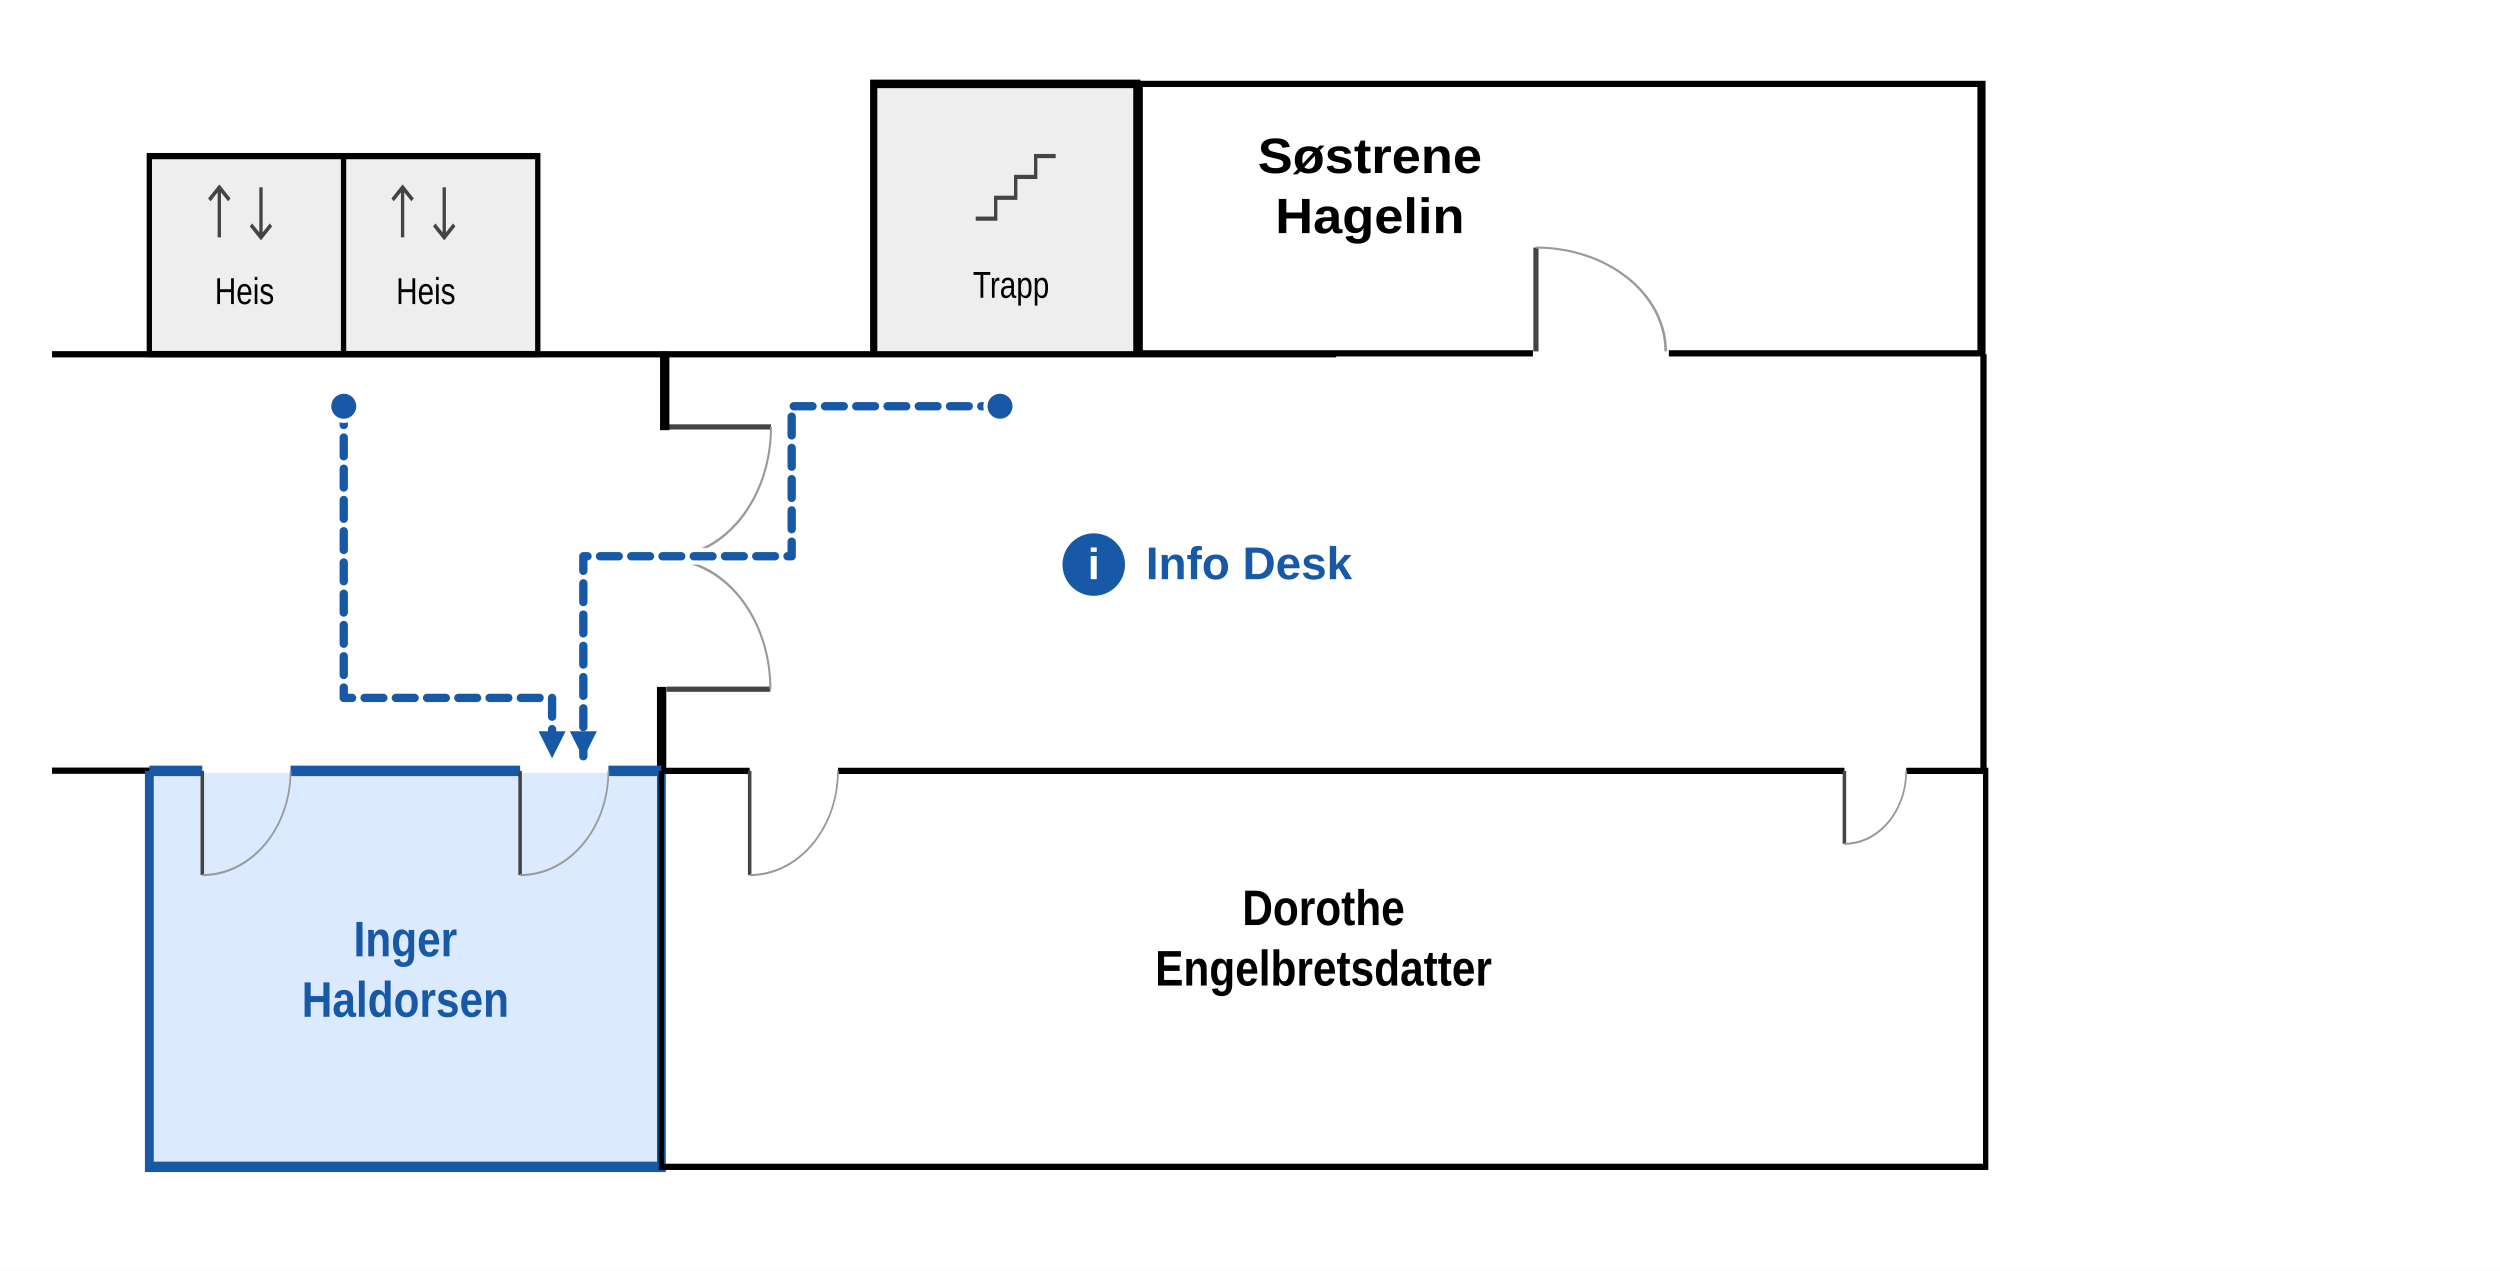
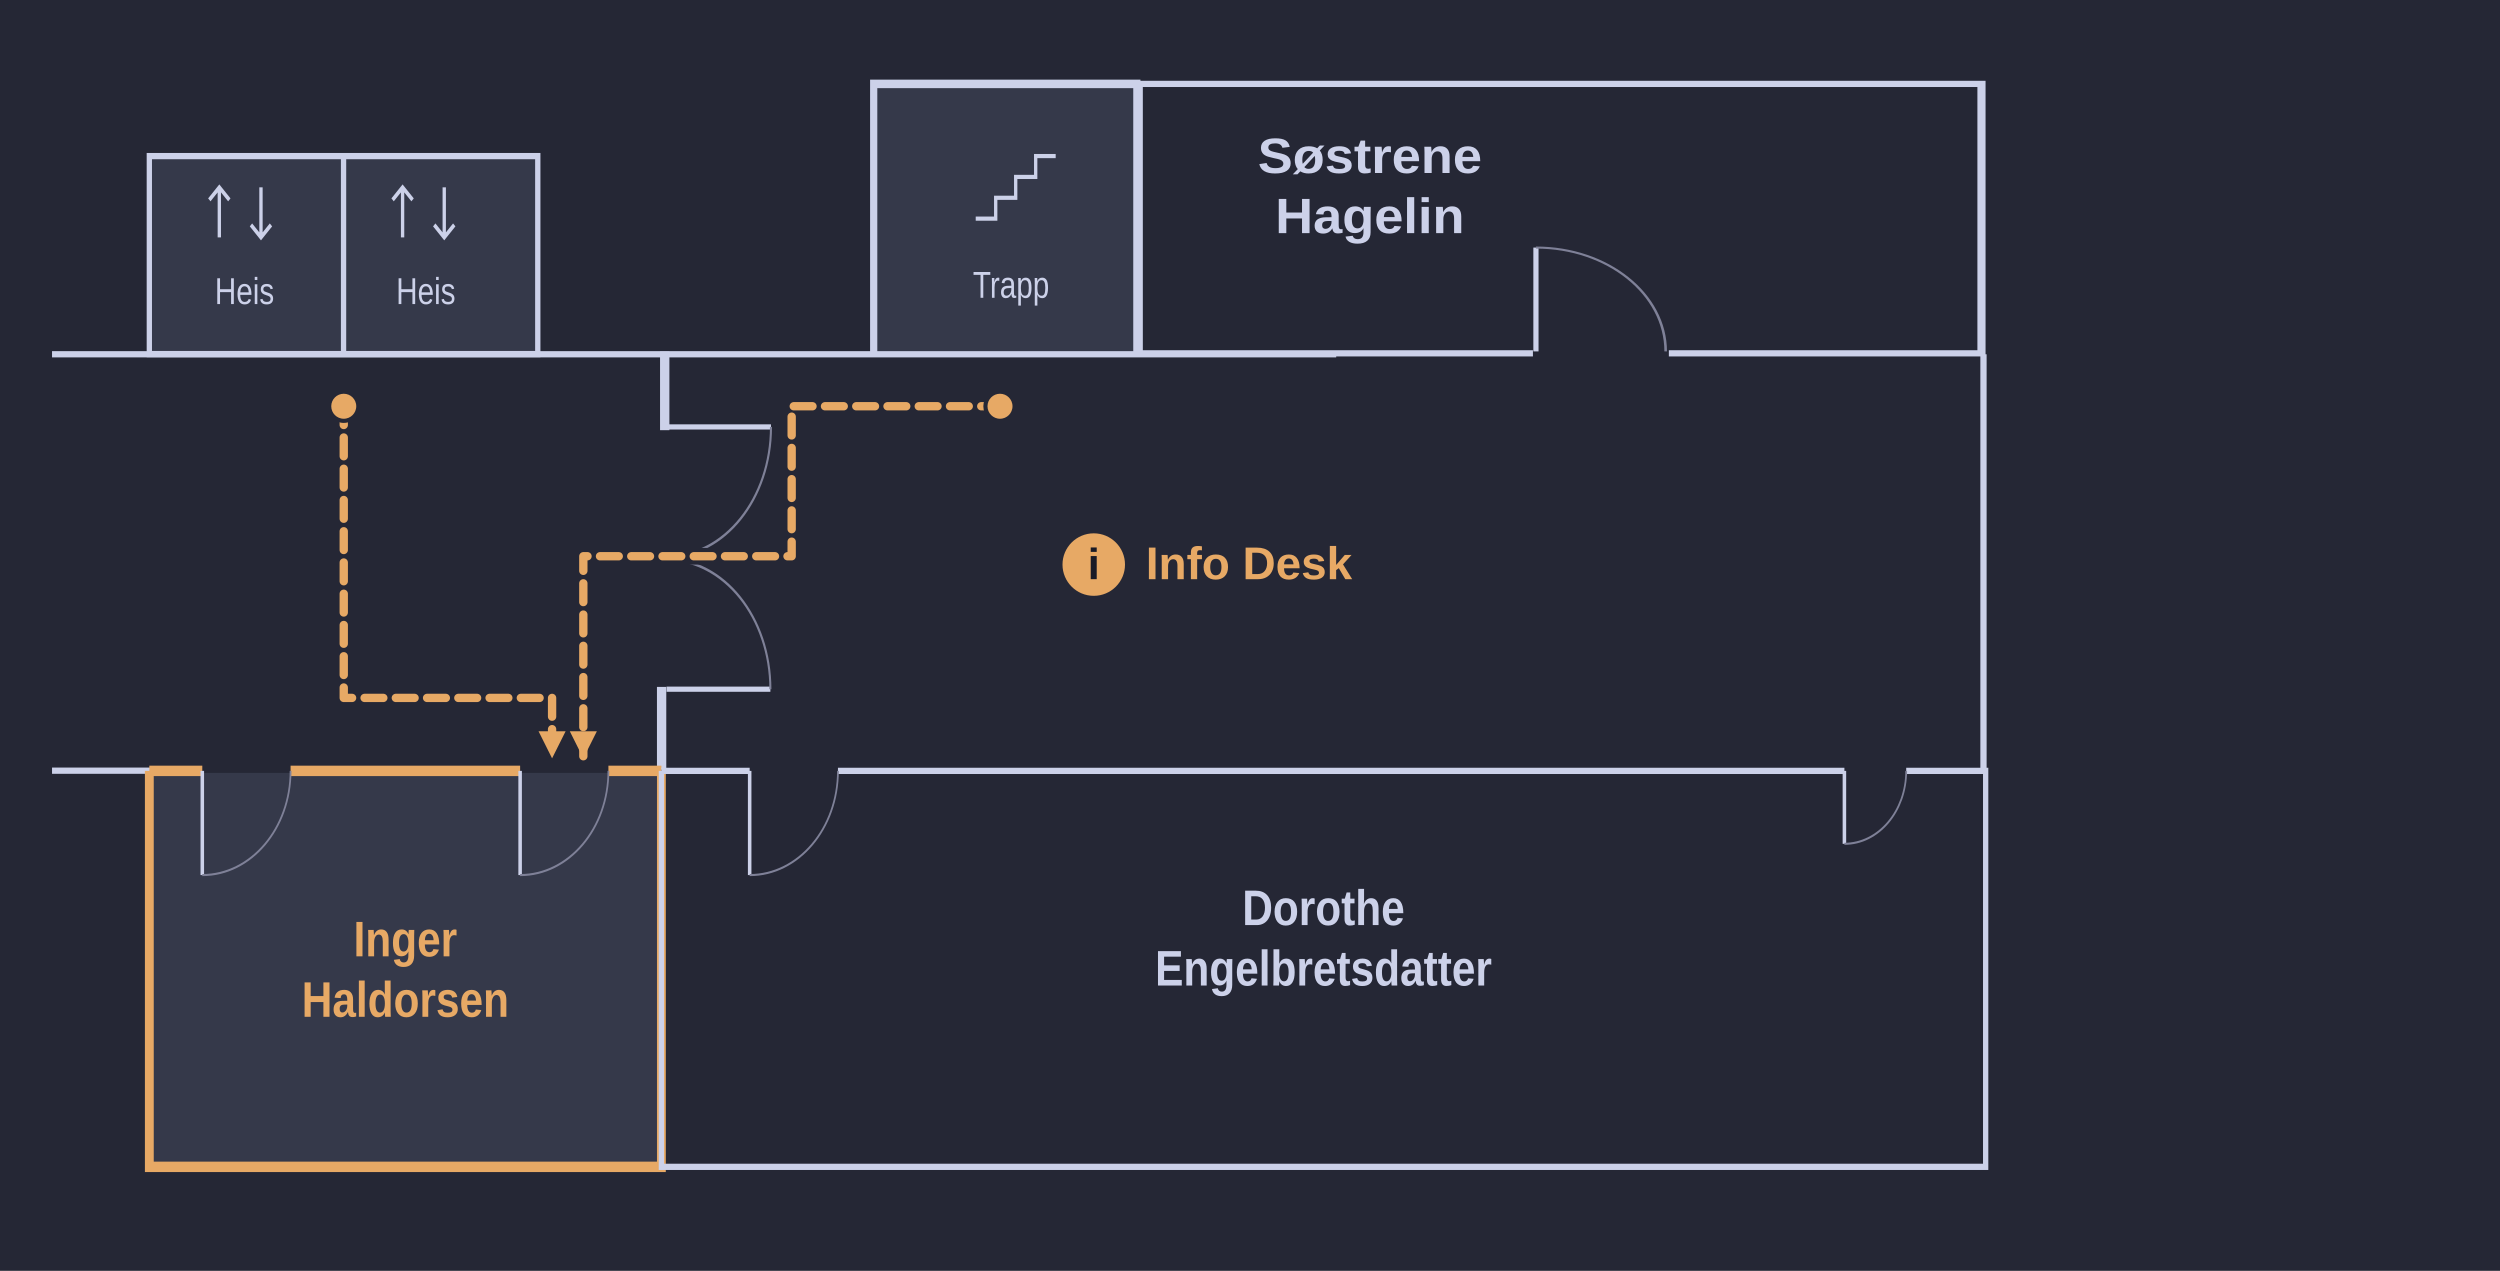
<svg xmlns="http://www.w3.org/2000/svg" width="1200" height="610" viewBox="0 70 1200 610" role="img" aria-labelledby="t0-001-title t0-001-desc" lang="nb" version="1.1" id="t0-001-map">
  <defs id="defs29">
    <marker id="t0-001-route-arrow" markerUnits="userSpaceOnUse" markerWidth="13" markerHeight="13" viewBox="0 0 13 13" refX="12" refY="6.5" orient="auto">
-       <path d="M 0,0 L 13,6.5 L 0,13 Z" fill="#1759a6" />
+       <path d="M 0,0 L 13,6.5 L 0,13 Z" fill="#e7a965" />
    </marker>
  </defs>
-   <rect width="1200" height="680" fill="white" id="rect1" />
-   <rect id="t0-001-destination-fill" x="72" y="441" width="245" height="188" fill="#dbeafe" />
+   <rect width="1200" height="680" fill="#252735" id="rect1" />
+   <rect id="t0-001-destination-fill" x="72" y="441" width="245" height="188" fill="#35394a" />
  <g id="t0-overview-room-004" data-room-number="004" data-room-name="Info Desk" font-family="Arial, Helvetica, sans-serif">
-     <circle cx="525" cy="341" r="15" fill="#1759a6" />
-     <text x="525" y="348" fill="white" text-anchor="middle" font-size="21" font-weight="bold">i</text>
-     <text x="550" y="348" fill="#1759a6" font-size="22" font-weight="bold">Info Desk</text>
+     <circle cx="525" cy="341" r="15" fill="#e7a965" />
+     <text x="525" y="348" fill="#1a1b26" text-anchor="middle" font-size="21" font-weight="bold">i</text>
+     <text x="550" y="348" fill="#e7a965" font-size="22" font-weight="bold">Info Desk</text>
  </g>
  <g fill="none" id="g26-5" transform="matrix(0,-1.245391,-0.9969511,0,559.2046,1378.445)">
-     <path d="M 785,240 V 190" stroke="#444444" stroke-width="2" id="path25-6" />
-     <path d="M 835,240 A 50,50 0 0 0 785,190" stroke="#999999" stroke-width="1" id="path26-2" />
+     <path d="M 785,240 V 190" stroke="#ccd1e9" stroke-width="2" id="path25-6" />
+     <path d="M 835,240 A 50,50 0 0 0 785,190" stroke="#7f8198" stroke-width="1" id="path26-2" />
  </g>
  <g fill="none" id="g26-5-1" transform="matrix(0,1.245391,-0.9969511,0,559.4944,-702.6922)">
-     <path d="M 785,240 V 190" stroke="#444444" stroke-width="2" id="path25-6-2" />
-     <path d="M 835,240 A 50,50 0 0 0 785,190" stroke="#999999" stroke-width="1" id="path26-2-7" />
+     <path d="M 785,240 V 190" stroke="#ccd1e9" stroke-width="2" id="path25-6-2" />
+     <path d="M 835,240 A 50,50 0 0 0 785,190" stroke="#7f8198" stroke-width="1" id="path26-2-7" />
  </g>
-   <g font-family="Arial, Helvetica, sans-serif" id="g27" transform="matrix(0.8475395,0,0,1.000323,3.873724,-0.1193917)">
-     <g fill="#eeeeee" stroke="#000000" stroke-width="3" id="g2">
+   <g font-family="Arial, Helvetica, sans-serif" id="g27" fill="#ccd1e9" transform="matrix(0.8475395,0,0,1.000323,3.873724,-0.1193917)">
+     <g fill="#35394a" stroke="#ccd1e9" stroke-width="3" id="g2">
      <path d="m 80,240 v -95 h 220 v 95 z m 110,-95 v 95" id="path1" />
      <path d="M 490.242,239.642 V 110.35 h 149.042 v 129.292" id="path2" style="stroke-width:4.084" />
-       <rect style="fill:#ffffff;stroke-width:3.079" id="rect30" width="2.217" height="34.626" x="370.783" y="240.35" />
-       <rect style="fill:#ffffff;stroke-width:3.124" id="rect30-9" width="2.16" height="36.597" x="369.051" y="401.266" />
+       <rect style="fill:#252735;stroke-width:3.079" id="rect30" width="2.217" height="34.626" x="370.783" y="240.35" />
+       <rect style="fill:#252735;stroke-width:3.124" id="rect30-9" width="2.16" height="36.597" x="369.051" y="401.266" />
    </g>
-     <g fill="none" stroke="#000000" stroke-width="3" id="g3" transform="matrix(1.182563,0,0,0.9990817,-4.665486,0.3122195)">
+     <g fill="none" stroke="#ccd1e9" stroke-width="3" id="g3" transform="matrix(1.182563,0,0,0.9990817,-4.665486,0.3122195)">
      <path d="m 25,240 h 615 m 310,0 v 200 m -925,0 h 55" id="path3" />
    </g>
-     <g fill="none" stroke="#444444" stroke-width="2" id="g6" transform="matrix(0.9435673,0,0,1.000844,6.413446,-0.1389957)">
+     <g fill="none" stroke="#ccd1e9" stroke-width="2" id="g6" transform="matrix(0.9435673,0,0,1.000844,6.413446,-0.1389957)">
      <path d="m 120,184 v -24 m -6,6 6,-6 6,6 m 19,-6 v 24 m -6,-6 6,6 6,-6" id="path4" />
      <path d="m 230,184 v -24 m -6,6 6,-6 6,6 m 19,-6 v 24 m -6,-6 6,6 6,-6" id="path5" />
      <path d="m 574,175 h 12 v -10 h 12 v -10 h 12 v -10 h 12" id="path6" />
    </g>
    <g text-anchor="middle" font-size="18px" id="g8" transform="matrix(0.933633,0,0,1,7.862648,0)">
      <text x="135" y="216" id="text6">Heis</text>
      <text x="245" y="216" id="text7">Heis</text>
      <text x="600" y="213" id="text8">Trapp</text>
    </g>
    <g id="t0-overview-room-001" data-room-number="001" data-room-name="Inger Haldorsen">
-       <path d="M 80,440 V 630 H 370 V 440 m -290,0 h 30 m 50,0 h 130 m 50,0 h 30" fill="none" stroke="#1759a6" stroke-width="5" id="path8" />
-       <g text-anchor="middle" fill="#1759a6" id="g11">
+       <path d="M 80,440 V 630 H 370 V 440 m -290,0 h 30 m 50,0 h 130 m 50,0 h 30" fill="none" stroke="#e7a965" stroke-width="5" id="path8" />
+       <g text-anchor="middle" fill="#e7a965" id="g11">
        <text x="225" y="529" font-size="24px" font-weight="bold" id="text9">Inger</text>
        <text x="225" y="558" font-size="24px" font-weight="bold" id="text10">Haldorsen</text>
      </g>
    </g>
    <g id="t0-overview-room-002" data-room-number="002" data-room-name="Dorothe Engelbretsdatter">
-       <path d="m 370,440 v 190 h 750 V 440 h -45 m -35,0 H 470 m -50,0 h -50" fill="none" stroke="#000000" stroke-width="3" id="path11" />
-       <g text-anchor="middle" fill="#000000" id="g14">
+       <path d="m 370,440 v 190 h 750 V 440 h -45 m -35,0 H 470 m -50,0 h -50" fill="none" stroke="#ccd1e9" stroke-width="3" id="path11" />
+       <g text-anchor="middle" fill="#ccd1e9" id="g14">
        <text x="745" y="514" font-size="24px" font-weight="bold" id="text12">Dorothe</text>
        <text x="745" y="543" font-size="24px" font-weight="bold" id="text13">Engelbretsdatter</text>
      </g>
    </g>
    <g id="t0-overview-room-003" data-room-number="003" data-room-name="Søstrene Hagelin" transform="matrix(1.539598,0,0,0.9945215,-344.9866,0.9587381)">
-       <path d="M 640,240 V 110 H 950 V 240 H 835 m -50,0 H 640" fill="none" stroke="#000000" stroke-width="3" id="path14" />
-       <g text-anchor="middle" fill="#000000" id="g17" transform="matrix(0.8645483,0,0,1,92.695,0)">
+       <path d="M 640,240 V 110 H 950 V 240 H 835 m -50,0 H 640" fill="none" stroke="#ccd1e9" stroke-width="3" id="path14" />
+       <g text-anchor="middle" fill="#ccd1e9" id="g17" transform="matrix(0.8645483,0,0,1,92.695,0)">
        <text x="758.863" y="147.463" font-size="23.131px" font-weight="bold" id="text15" transform="scale(0.9638104,1.037548)" style="stroke-width:0.964">Søstrene</text>
        <text x="758.863" y="175.413" font-size="23.131px" font-weight="bold" id="text16" transform="scale(0.9638104,1.037548)" style="stroke-width:0.964">Hagelin</text>
      </g>
    </g>
    <g fill="none" id="g18">
-       <path d="m 110,440 v 50" stroke="#444444" stroke-width="2" id="path17" />
-       <path d="m 160,440 a 50,50 0 0 1 -50,50" stroke="#999999" stroke-width="1" id="path18" />
+       <path d="m 110,440 v 50" stroke="#ccd1e9" stroke-width="2" id="path17" />
+       <path d="m 160,440 a 50,50 0 0 1 -50,50" stroke="#7f8198" stroke-width="1" id="path18" />
    </g>
    <g fill="none" id="g20">
-       <path d="m 290,440 v 50" stroke="#444444" stroke-width="2" id="path19" />
-       <path d="m 340,440 a 50,50 0 0 1 -50,50" stroke="#999999" stroke-width="1" id="path20" />
+       <path d="m 290,440 v 50" stroke="#ccd1e9" stroke-width="2" id="path19" />
+       <path d="m 340,440 a 50,50 0 0 1 -50,50" stroke="#7f8198" stroke-width="1" id="path20" />
    </g>
    <g fill="none" id="g22">
-       <path d="m 420,440 v 50" stroke="#444444" stroke-width="2" id="path21" />
-       <path d="m 470,440 a 50,50 0 0 1 -50,50" stroke="#999999" stroke-width="1" id="path22" />
+       <path d="m 420,440 v 50" stroke="#ccd1e9" stroke-width="2" id="path21" />
+       <path d="m 470,440 a 50,50 0 0 1 -50,50" stroke="#7f8198" stroke-width="1" id="path22" />
    </g>
    <g fill="none" id="g24">
-       <path d="m 1040,440 v 35" stroke="#444444" stroke-width="2" id="path23" />
-       <path d="m 1075,440 a 35,35 0 0 1 -35,35" stroke="#999999" stroke-width="1" id="path24" />
+       <path d="m 1040,440 v 35" stroke="#ccd1e9" stroke-width="2" id="path23" />
+       <path d="m 1075,440 a 35,35 0 0 1 -35,35" stroke="#7f8198" stroke-width="1" id="path24" />
    </g>
    <g fill="none" id="g26" transform="matrix(1.469419,0,0,0.9966295,-288.1883,-0.4688986)">
-       <path d="M 785,240 V 190" stroke="#444444" stroke-width="2" id="path25" />
-       <path d="M 835,240 A 50,50 0 0 0 785,190" stroke="#999999" stroke-width="1" id="path26" />
+       <path d="M 785,240 V 190" stroke="#ccd1e9" stroke-width="2" id="path25" />
+       <path d="M 835,240 A 50,50 0 0 0 785,190" stroke="#7f8198" stroke-width="1" id="path26" />
    </g>
  </g>
  <g id="t0-001-routes" pointer-events="none">
-     <path d="M 165,265 V 405 H 265 V 433" fill="none" stroke="white" stroke-width="8" stroke-linejoin="round" stroke-linecap="round" />
-     <path d="M 165,265 V 405 H 265 V 433" fill="none" stroke="#1759a6" stroke-width="4" stroke-dasharray="9 6" stroke-linejoin="round" stroke-linecap="round" marker-end="url(#t0-001-route-arrow)" />
-     <path d="M 480,265 H 380 V 337 H 280 V 433" fill="none" stroke="white" stroke-width="8" stroke-linejoin="round" stroke-linecap="round" />
-     <path d="M 480,265 H 380 V 337 H 280 V 433" fill="none" stroke="#1759a6" stroke-width="4" stroke-dasharray="9 6" stroke-linejoin="round" stroke-linecap="round" marker-end="url(#t0-001-route-arrow)" />
-     <circle cx="165" cy="265" r="7" fill="#1759a6" stroke="white" stroke-width="2" />
-     <circle cx="480" cy="265" r="7" fill="#1759a6" stroke="white" stroke-width="2" />
+     <path d="M 165,265 V 405 H 265 V 433" fill="none" stroke="#252735" stroke-width="8" stroke-linejoin="round" stroke-linecap="round" />
+     <path d="M 165,265 V 405 H 265 V 433" fill="none" stroke="#e7a965" stroke-width="4" stroke-dasharray="9 6" stroke-linejoin="round" stroke-linecap="round" marker-end="url(#t0-001-route-arrow)" />
+     <path d="M 480,265 H 380 V 337 H 280 V 433" fill="none" stroke="#252735" stroke-width="8" stroke-linejoin="round" stroke-linecap="round" />
+     <path d="M 480,265 H 380 V 337 H 280 V 433" fill="none" stroke="#e7a965" stroke-width="4" stroke-dasharray="9 6" stroke-linejoin="round" stroke-linecap="round" marker-end="url(#t0-001-route-arrow)" />
+     <circle cx="165" cy="265" r="7" fill="#e7a965" stroke="#252735" stroke-width="2" />
+     <circle cx="480" cy="265" r="7" fill="#e7a965" stroke="#252735" stroke-width="2" />
  </g>
  <g id="room-targets" fill="transparent" stroke="none">
    <rect data-room-target="001" x="69.286" y="441.403" width="251.821" height="190" id="rect27" style="stroke-width:0.932" />
    <rect data-room-target="002" x="319.616" y="439.686" width="633.554" height="190" id="rect28" style="stroke-width:0.919" />
    <rect data-room-target="003" x="546.461" y="110.954" width="405.448" height="130" id="rect29" style="stroke-width:1.144" />
    <rect data-room-target="004" x="500" y="300" width="250" height="110" />
  </g>
</svg>
